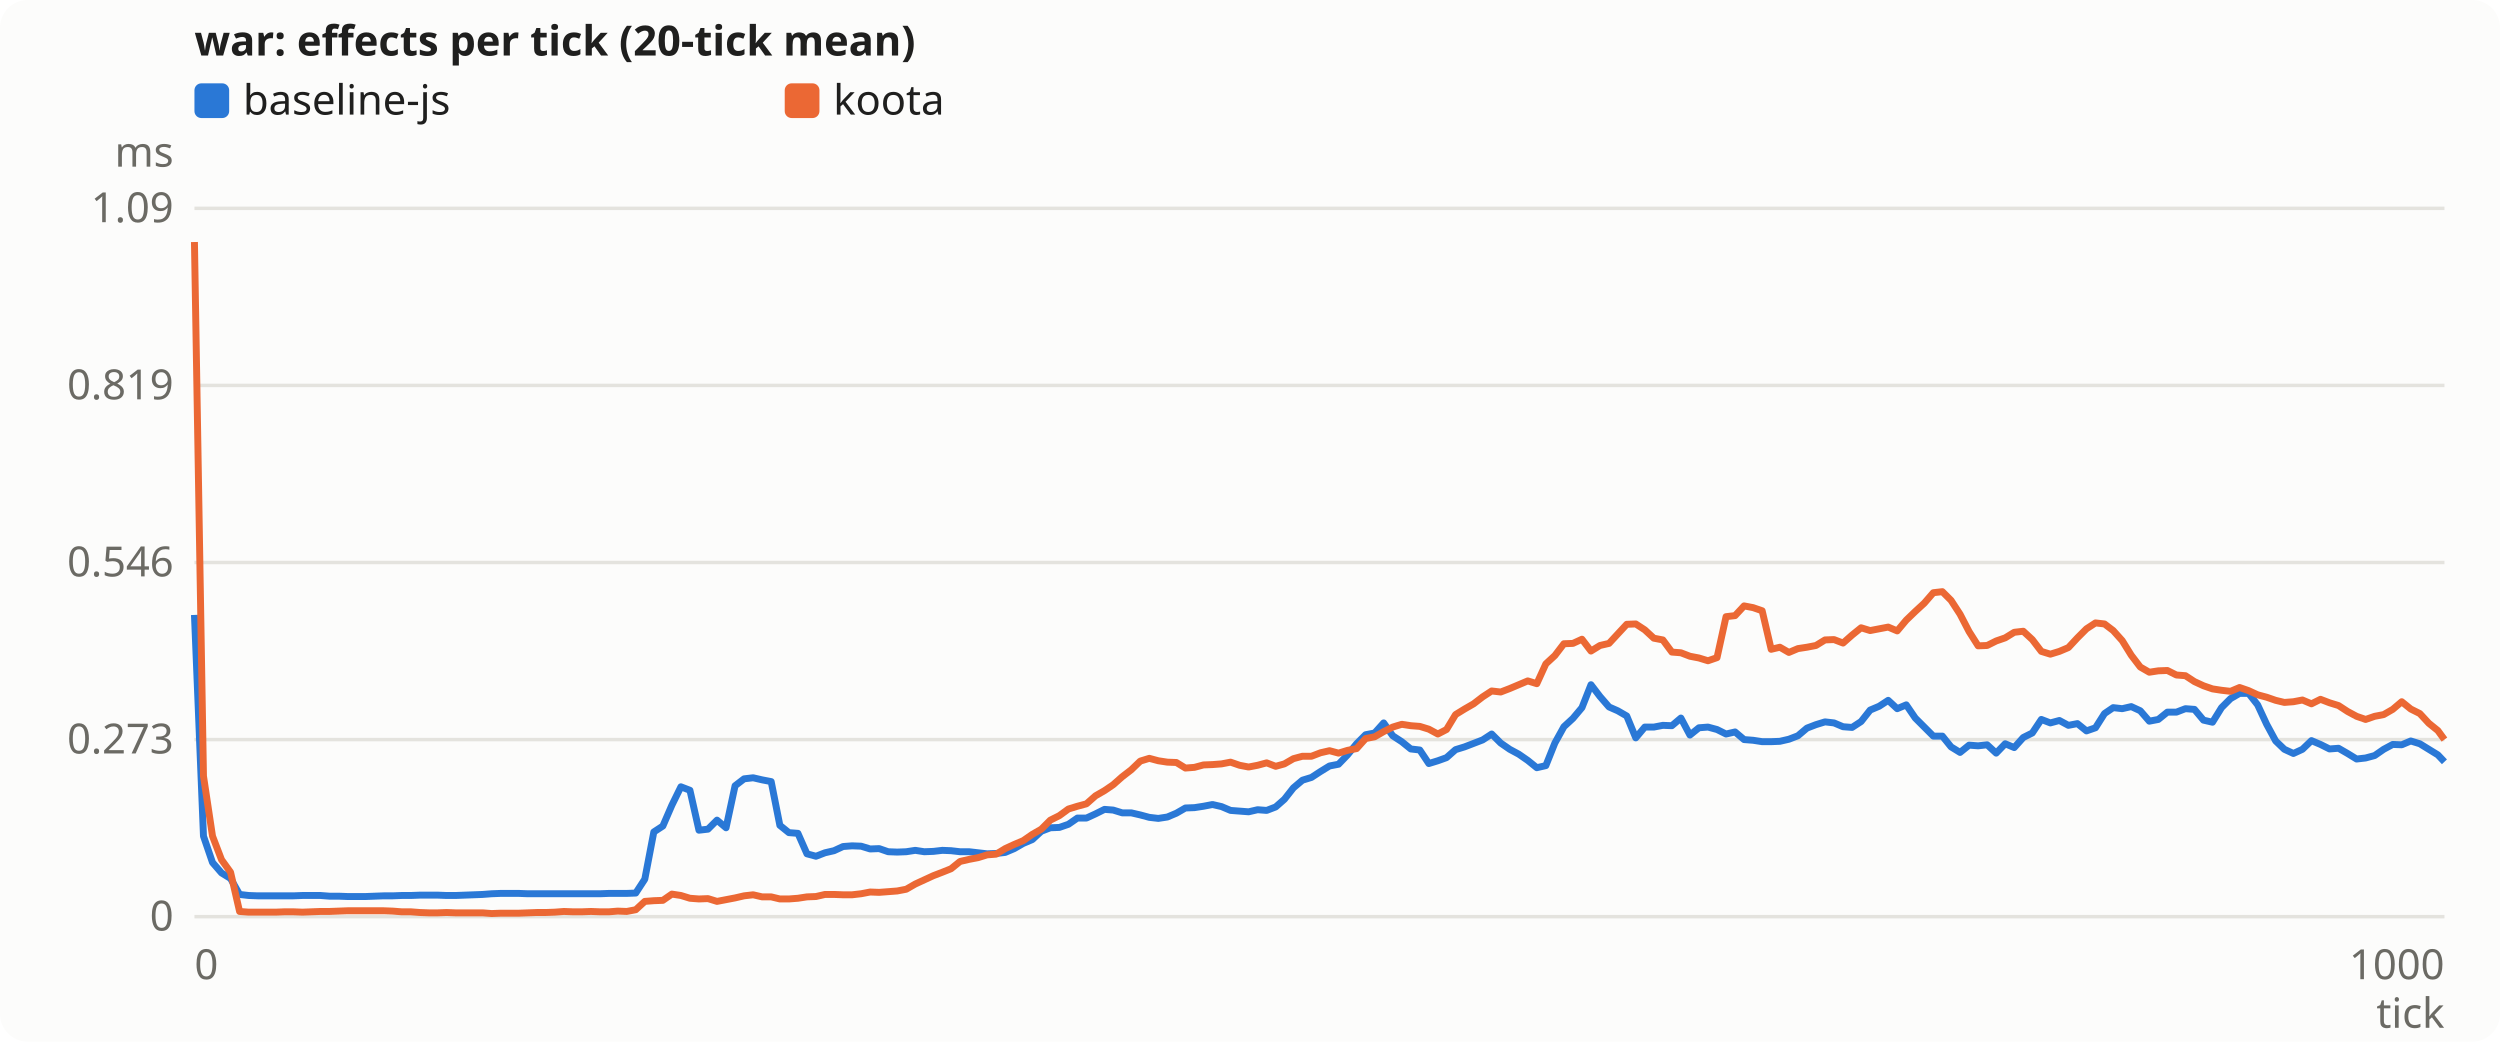
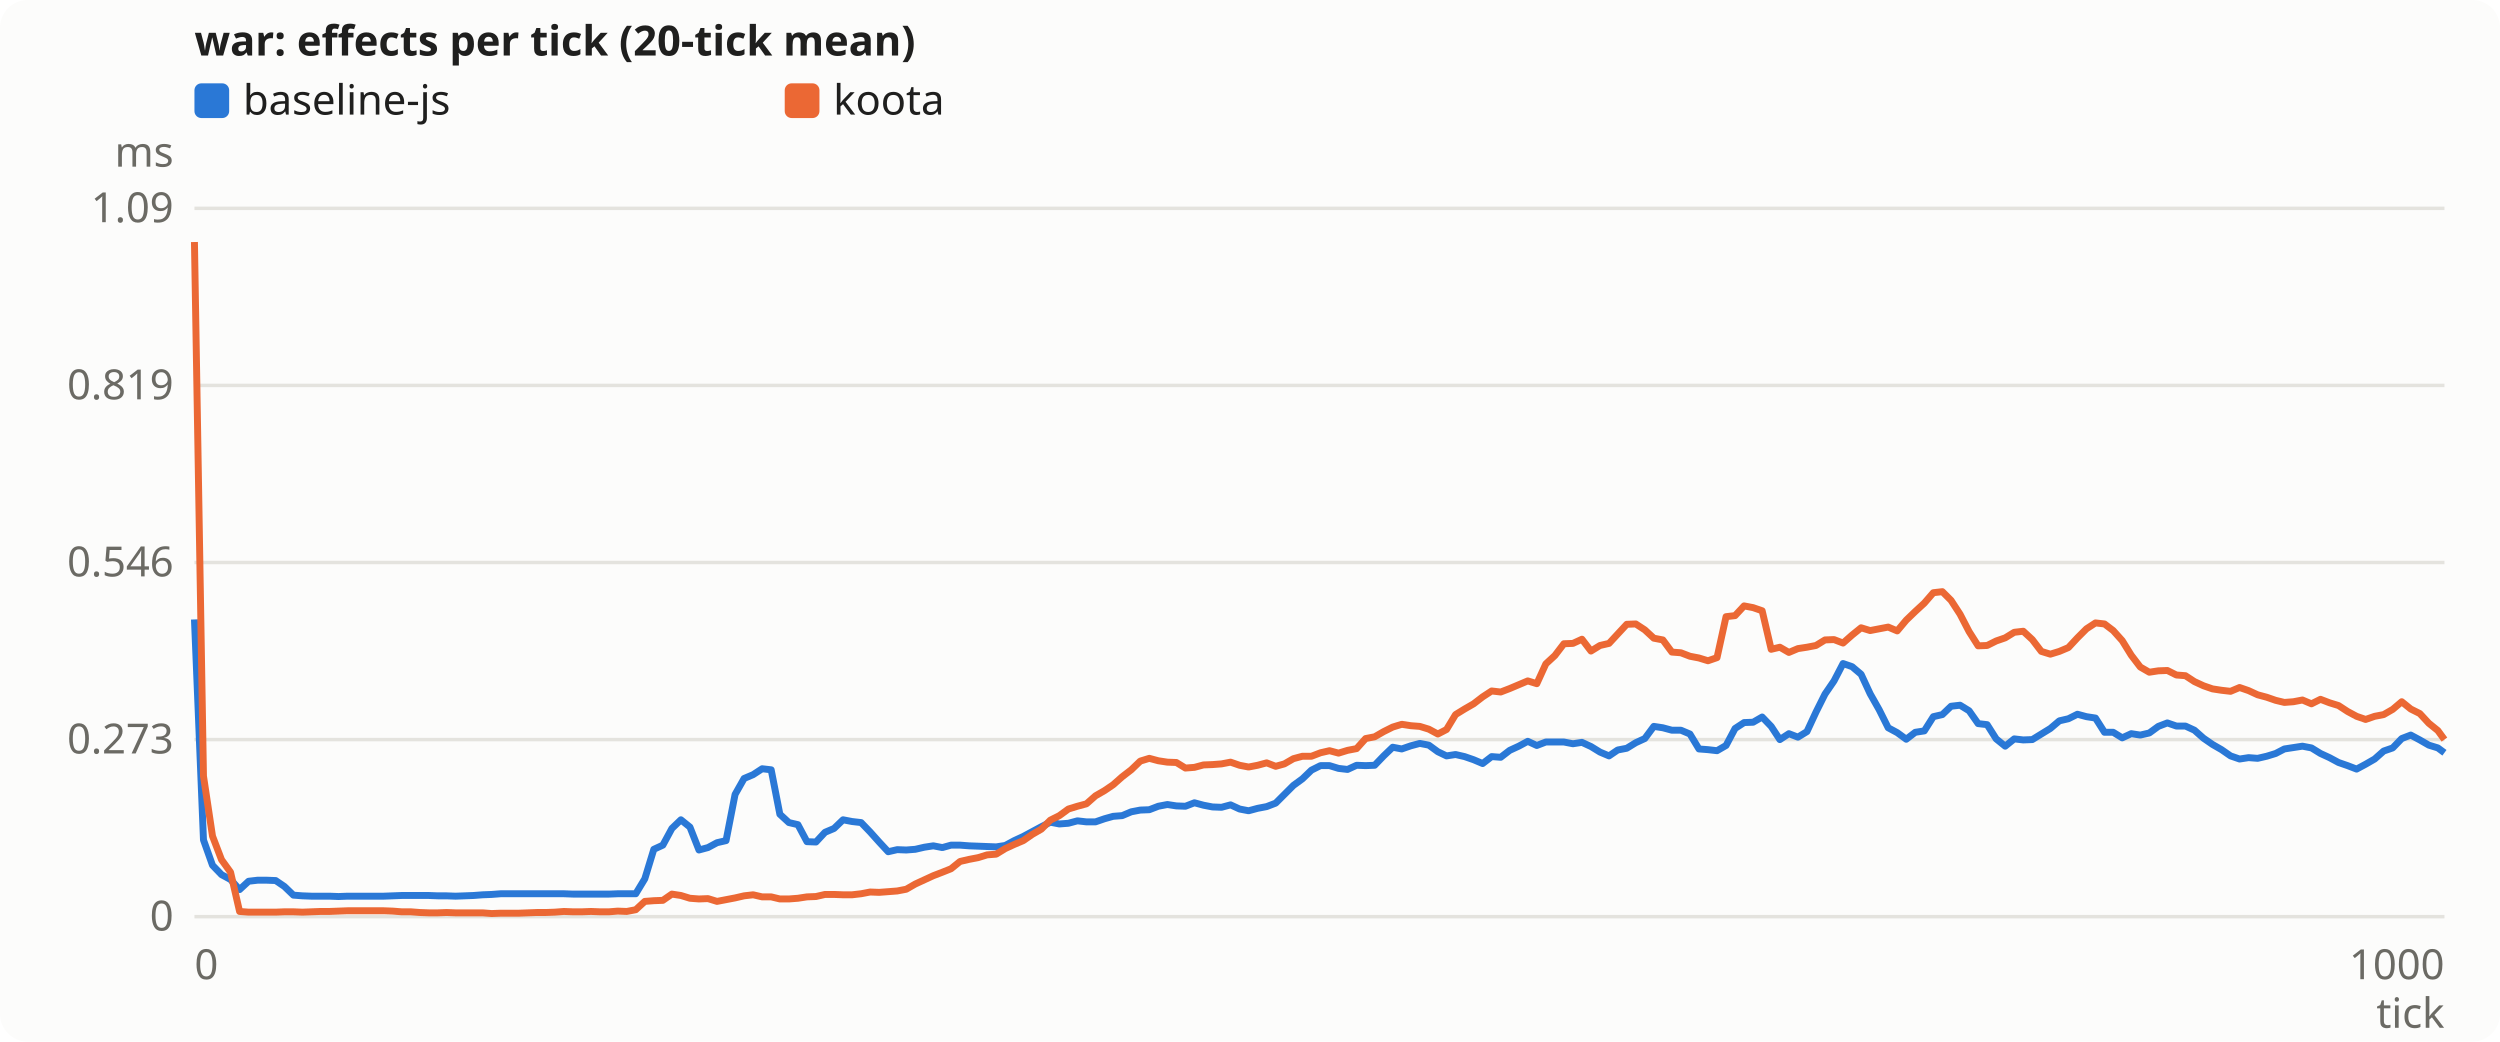
<svg xmlns="http://www.w3.org/2000/svg" viewBox="0 0 720 300" font-family="system-ui,sans-serif" font-size="12">
  <style>.bg{fill:#fcfcfb}.g{stroke:#e4e3de;stroke-width:1}.p{fill:#1f1f1e}.m{fill:#6b6a64}.s0{stroke:#2a78d6}.f0{fill:#2a78d6}.s1{stroke:#eb6834}.f1{fill:#eb6834}.s2{stroke:#1baf7a}.f2{fill:#1baf7a}.s3{stroke:#eda100}.f3{fill:#eda100}.s4{stroke:#e87ba4}.f4{fill:#e87ba4}.s5{stroke:#008300}.f5{fill:#008300}
@media (prefers-color-scheme: dark){.bg{fill:#1a1a19}.g{stroke:#33332f}.p{fill:#f0efec}.m{fill:#a3a29a}.s0{stroke:#3987e5}.f0{fill:#3987e5}.s1{stroke:#d95926}.f1{fill:#d95926}.s2{stroke:#199e70}.f2{fill:#199e70}.s3{stroke:#c98500}.f3{fill:#c98500}.s4{stroke:#d55181}.f4{fill:#d55181}.s5{stroke:#008300}.f5{fill:#008300}}</style>
  <rect class="bg" width="720" height="300" rx="8" />
  <text class="p" x="56" y="16" font-weight="600">war: effects per tick (20-tick mean)</text>
  <line class="g" x1="56" x2="704" y1="264" y2="264" />
  <text class="m" x="50" y="268" text-anchor="end">0</text>
  <line class="g" x1="56" x2="704" y1="213" y2="213" />
  <text class="m" x="50" y="217" text-anchor="end">0.273</text>
  <line class="g" x1="56" x2="704" y1="162" y2="162" />
  <text class="m" x="50" y="166" text-anchor="end">0.546</text>
  <line class="g" x1="56" x2="704" y1="111" y2="111" />
  <text class="m" x="50" y="115" text-anchor="end">0.819</text>
  <line class="g" x1="56" x2="704" y1="60" y2="60" />
  <text class="m" x="50" y="64" text-anchor="end">1.09</text>
  <text class="m" x="704" y="296" text-anchor="end">tick</text>
  <text class="m" x="50" y="48" text-anchor="end">ms</text>
  <text class="m" x="56" y="282">0</text>
  <text class="m" x="704" y="282" text-anchor="end">1000</text>
-   <polyline class="s0" fill="none" stroke-width="2" stroke-linejoin="round" points="56.0,177.1 58.6,240.8 61.2,248.4 63.8,251.4 66.4,253.0 69.0,257.6 71.6,257.9 74.2,258.0 76.8,258.0 79.4,258.0 81.9,258.0 84.5,258.0 87.1,257.9 89.7,257.9 92.3,257.9 94.9,258.1 97.5,258.1 100.1,258.2 102.7,258.2 105.3,258.2 107.9,258.1 110.5,258.0 113.1,258.0 115.7,257.9 118.3,257.9 120.9,257.8 123.5,257.8 126.1,257.8 128.6,257.9 131.2,257.9 133.8,257.8 136.4,257.7 139.0,257.6 141.6,257.4 144.2,257.3 146.8,257.3 149.4,257.3 152.0,257.4 154.6,257.4 157.2,257.4 159.8,257.4 162.4,257.4 165.0,257.4 167.6,257.4 170.2,257.4 172.8,257.4 175.4,257.3 177.9,257.3 180.5,257.3 183.1,257.2 185.7,253.2 188.3,239.6 190.9,237.9 193.5,231.9 196.1,226.6 198.7,227.6 201.3,239.1 203.9,238.8 206.5,236.2 209.1,238.4 211.7,226.3 214.3,224.3 216.9,224.0 219.5,224.6 222.1,225.1 224.6,237.7 227.2,239.8 229.8,240.0 232.4,245.9 235.0,246.6 237.6,245.6 240.2,245.0 242.8,243.8 245.4,243.6 248.0,243.7 250.6,244.5 253.2,244.4 255.8,245.3 258.4,245.4 261.0,245.3 263.6,244.9 266.2,245.3 268.8,245.2 271.4,244.9 273.9,245.0 276.5,245.3 279.1,245.3 281.7,245.6 284.3,245.9 286.9,245.8 289.5,245.5 292.1,244.4 294.7,242.9 297.3,241.8 299.9,239.4 302.5,238.4 305.1,238.3 307.7,237.4 310.3,235.6 312.9,235.6 315.5,234.4 318.1,233.1 320.6,233.3 323.2,234.1 325.8,234.1 328.4,234.7 331.0,235.4 333.6,235.7 336.2,235.3 338.8,234.2 341.4,232.7 344.0,232.6 346.6,232.2 349.2,231.7 351.8,232.3 354.4,233.4 357.0,233.6 359.6,233.8 362.2,233.2 364.8,233.4 367.4,232.4 369.9,230.2 372.5,226.9 375.1,224.7 377.7,223.9 380.3,222.2 382.9,220.6 385.5,220.1 388.1,217.4 390.7,214.2 393.3,211.6 395.9,211.1 398.5,208.2 401.1,211.9 403.7,213.6 406.3,215.7 408.9,216.0 411.5,219.9 414.1,219.1 416.6,218.2 419.2,215.9 421.8,215.1 424.4,214.1 427.0,213.1 429.6,211.4 432.2,214.0 434.8,215.8 437.4,217.2 440.0,219.0 442.6,221.1 445.2,220.5 447.8,214.0 450.4,209.3 453.0,206.9 455.6,203.8 458.2,197.2 460.8,200.6 463.4,203.6 465.9,204.7 468.5,206.2 471.1,212.5 473.7,209.4 476.3,209.4 478.9,208.9 481.5,209.0 484.1,206.8 486.7,211.7 489.3,209.6 491.9,209.4 494.5,210.1 497.1,211.4 499.7,210.8 502.3,213.0 504.9,213.2 507.5,213.6 510.1,213.6 512.6,213.5 515.2,212.9 517.8,211.9 520.4,209.7 523.0,208.7 525.6,207.9 528.2,208.2 530.8,209.3 533.4,209.5 536.0,207.8 538.6,204.5 541.2,203.4 543.8,201.7 546.4,204.1 549.0,203.0 551.6,206.8 554.2,209.4 556.8,212.0 559.4,212.0 561.9,215.1 564.5,216.7 567.1,214.6 569.7,214.8 572.3,214.5 574.9,216.9 577.5,214.2 580.1,215.3 582.7,212.4 585.3,211.1 587.9,207.2 590.5,208.2 593.1,207.5 595.7,208.9 598.3,208.4 600.9,210.5 603.5,209.6 606.1,205.5 608.6,203.8 611.2,204.1 613.8,203.5 616.4,204.7 619.0,207.7 621.6,207.2 624.2,205.1 626.8,205.1 629.4,204.1 632.0,204.3 634.6,207.4 637.2,208.0 639.8,203.8 642.4,201.2 645.0,199.7 647.6,199.7 650.2,203.0 652.8,208.6 655.4,213.4 657.9,215.8 660.5,217.0 663.1,215.8 665.7,213.3 668.3,214.4 670.9,215.7 673.5,215.5 676.1,217.0 678.7,218.6 681.3,218.3 683.9,217.6 686.5,215.8 689.1,214.4 691.7,214.5 694.3,213.4 696.9,214.2 699.5,215.8 702.1,217.4 704.0,219.4" />
+   <polyline class="s0" fill="none" stroke-width="2" stroke-linejoin="round" points="56.0,178.4 58.6,241.9 61.2,249.2 63.8,251.9 66.4,253.3 69.0,256.2 71.6,253.8 74.2,253.5 76.8,253.5 79.4,253.6 81.9,255.3 84.5,257.8 87.1,258.0 89.7,258.1 92.3,258.1 94.9,258.1 97.5,258.2 100.1,258.1 102.7,258.1 105.3,258.1 107.9,258.1 110.5,258.1 113.1,258.0 115.7,257.9 118.3,257.9 120.9,257.9 123.5,257.9 126.1,258.0 128.6,258.0 131.2,258.1 133.8,258.0 136.4,257.9 139.0,257.7 141.6,257.6 144.2,257.4 146.8,257.4 149.4,257.4 152.0,257.4 154.6,257.4 157.2,257.4 159.8,257.4 162.4,257.4 165.0,257.5 167.6,257.5 170.2,257.5 172.8,257.5 175.4,257.5 177.9,257.4 180.5,257.4 183.1,257.4 185.7,253.1 188.3,244.6 190.9,243.4 193.5,238.6 196.1,236.1 198.7,238.2 201.3,244.8 203.9,244.1 206.5,242.7 209.1,242.1 211.7,228.8 214.3,224.2 216.9,223.1 219.5,221.4 222.1,221.7 224.6,234.5 227.2,236.9 229.8,237.5 232.4,242.4 235.0,242.5 237.6,239.7 240.2,238.6 242.8,236.1 245.4,236.6 248.0,236.9 250.6,239.6 253.2,242.5 255.8,245.3 258.4,244.7 261.0,244.8 263.6,244.6 266.2,244.0 268.8,243.6 271.4,244.1 273.9,243.4 276.5,243.4 279.1,243.6 281.7,243.7 284.3,243.8 286.9,243.9 289.5,243.5 292.1,242.1 294.7,240.9 297.3,239.5 299.9,238.1 302.5,236.8 305.1,237.3 307.7,237.1 310.3,236.4 312.9,236.7 315.5,236.7 318.1,235.8 320.6,235.1 323.2,234.9 325.8,233.8 328.4,233.3 331.0,233.2 333.6,232.2 336.2,231.7 338.8,232.1 341.4,232.2 344.0,231.2 346.6,231.9 349.2,232.4 351.8,232.5 354.4,231.8 357.0,233.0 359.6,233.5 362.2,232.8 364.8,232.3 367.4,231.3 369.9,228.8 372.5,226.2 375.1,224.3 377.7,221.8 380.3,220.5 382.9,220.5 385.5,221.3 388.1,221.6 390.7,220.4 393.3,220.5 395.9,220.4 398.5,217.7 401.1,215.2 403.7,215.7 406.3,214.8 408.9,214.1 411.5,214.6 414.1,216.5 416.6,217.7 419.2,217.3 421.8,217.9 424.4,218.8 427.0,219.9 429.6,217.9 432.2,218.1 434.8,216.1 437.4,214.9 440.0,213.5 442.6,214.7 445.2,213.7 447.8,213.7 450.4,213.7 453.0,214.2 455.6,213.8 458.2,215.0 460.8,216.6 463.4,217.7 465.9,216.0 468.5,215.5 471.1,213.9 473.7,212.7 476.3,209.2 478.9,209.6 481.5,210.3 484.1,210.3 486.7,211.4 489.3,215.7 491.9,215.9 494.5,216.2 497.1,214.7 499.7,209.8 502.3,208.1 504.9,208.0 507.5,206.5 510.1,209.2 512.6,213.0 515.2,211.3 517.8,212.3 520.4,210.7 523.0,205.1 525.6,199.9 528.2,196.1 530.8,191.1 533.4,192.0 536.0,194.2 538.6,199.8 541.2,204.4 543.8,209.6 546.4,211.0 549.0,212.9 551.6,210.9 554.2,210.5 556.8,206.4 559.4,205.8 561.9,203.4 564.5,203.1 567.1,204.7 569.7,208.4 572.3,208.7 574.9,212.8 577.5,214.9 580.1,212.8 582.7,213.1 585.3,213.0 587.9,211.4 590.5,209.8 593.1,207.6 595.7,207.0 598.3,205.7 600.9,206.4 603.5,206.8 606.1,210.9 608.6,210.9 611.2,212.5 613.8,211.3 616.4,211.7 619.0,211.1 621.6,209.2 624.2,208.2 626.8,209.1 629.4,209.1 632.0,210.3 634.6,212.6 637.2,214.4 639.8,215.9 642.4,217.7 645.0,218.6 647.6,218.2 650.2,218.4 652.8,217.8 655.4,217.0 657.9,215.7 660.5,215.3 663.1,214.9 665.7,215.4 668.3,217.0 670.9,218.2 673.5,219.6 676.1,220.5 678.7,221.5 681.3,220.1 683.9,218.6 686.5,216.3 689.1,215.4 691.7,212.7 694.3,211.7 696.9,213.1 699.5,214.6 702.1,215.4 704.0,216.8" />
  <polyline class="s1" fill="none" stroke-width="2" stroke-linejoin="round" points="56.0,69.7 58.6,223.5 61.2,240.8 63.8,247.6 66.4,251.2 69.0,262.5 71.6,262.7 74.2,262.7 76.8,262.7 79.4,262.7 81.9,262.6 84.5,262.6 87.1,262.7 89.7,262.6 92.3,262.5 94.9,262.5 97.5,262.4 100.1,262.3 102.7,262.3 105.3,262.3 107.9,262.3 110.5,262.3 113.1,262.4 115.7,262.6 118.3,262.6 120.9,262.8 123.5,262.9 126.1,262.9 128.6,262.8 131.2,262.9 133.8,262.9 136.4,262.9 139.0,262.9 141.6,263.1 144.2,263.0 146.8,263.0 149.4,263.0 152.0,262.9 154.6,262.8 157.2,262.8 159.8,262.7 162.4,262.5 165.0,262.6 167.6,262.6 170.2,262.5 172.8,262.6 175.4,262.6 177.9,262.4 180.5,262.5 183.1,262.0 185.7,259.6 188.3,259.4 190.9,259.3 193.5,257.5 196.1,257.9 198.7,258.7 201.3,258.9 203.9,258.8 206.5,259.6 209.1,259.1 211.7,258.6 214.3,258.0 216.9,257.7 219.5,258.3 222.1,258.3 224.6,258.9 227.2,258.9 229.8,258.7 232.4,258.3 235.0,258.2 237.6,257.6 240.2,257.6 242.8,257.7 245.4,257.7 248.0,257.4 250.6,256.9 253.2,257.0 255.8,256.8 258.4,256.6 261.0,256.1 263.6,254.6 266.2,253.4 268.8,252.2 271.4,251.2 273.9,250.2 276.5,248.1 279.1,247.5 281.7,247.0 284.3,246.2 286.9,246.0 289.5,244.4 292.1,243.2 294.7,242.1 297.3,240.3 299.9,238.8 302.5,236.2 305.1,234.9 307.7,233.0 310.3,232.2 312.9,231.5 315.5,229.2 318.1,227.7 320.6,226.0 323.2,223.7 325.8,221.7 328.4,219.2 331.0,218.4 333.6,219.1 336.2,219.5 338.8,219.6 341.4,221.2 344.0,221.0 346.6,220.3 349.2,220.2 351.8,220.0 354.4,219.5 357.0,220.4 359.6,220.9 362.2,220.4 364.8,219.7 367.4,220.7 369.9,220.0 372.5,218.5 375.1,217.8 377.7,217.8 380.3,216.8 382.9,216.2 385.5,216.9 388.1,216.1 390.7,215.6 393.3,212.7 395.9,212.2 398.5,210.7 401.1,209.4 403.7,208.6 406.3,209.0 408.9,209.2 411.5,210.0 414.1,211.4 416.6,210.1 419.2,205.8 421.8,204.2 424.4,202.7 427.0,200.7 429.6,199.0 432.2,199.3 434.8,198.3 437.4,197.2 440.0,196.1 442.6,196.9 445.2,191.2 447.8,188.8 450.4,185.4 453.0,185.3 455.6,184.1 458.2,187.5 460.8,185.9 463.4,185.3 465.9,182.6 468.5,179.8 471.1,179.7 473.7,181.4 476.3,183.8 478.9,184.3 481.5,187.8 484.1,188.0 486.7,189.0 489.3,189.5 491.9,190.3 494.5,189.4 497.1,177.6 499.7,177.3 502.3,174.5 504.9,175.0 507.5,175.9 510.1,187.0 512.6,186.4 515.2,187.9 517.8,186.8 520.4,186.4 523.0,185.9 525.6,184.3 528.2,184.2 530.8,185.2 533.4,182.9 536.0,180.8 538.6,181.6 541.2,181.1 543.8,180.6 546.4,181.7 549.0,178.6 551.6,176.1 554.2,173.7 556.8,170.7 559.4,170.4 561.9,172.9 564.5,176.9 567.1,181.9 569.7,186.0 572.3,185.9 574.9,184.6 577.5,183.7 580.1,182.1 582.7,181.8 585.3,184.2 587.9,187.6 590.5,188.4 593.1,187.6 595.7,186.5 598.3,183.7 600.9,181.1 603.5,179.4 606.1,179.7 608.6,181.6 611.2,184.5 613.8,188.7 616.4,192.1 619.0,193.6 621.6,193.2 624.2,193.1 626.8,194.4 629.4,194.6 632.0,196.3 634.6,197.5 637.2,198.4 639.8,198.8 642.4,199.1 645.0,198.0 647.6,198.9 650.2,200.1 652.8,200.8 655.4,201.7 657.9,202.3 660.5,202.1 663.1,201.6 665.7,202.7 668.3,201.4 670.9,202.4 673.5,203.2 676.1,204.9 678.7,206.3 681.3,207.2 683.9,206.3 686.5,205.8 689.1,204.3 691.7,202.1 694.3,204.2 696.9,205.5 699.5,208.3 702.1,210.4 704.0,213.0" />
  <rect class="f0" x="56" y="24" width="10" height="10" rx="2" />
  <text class="p" x="70" y="33">baseline-js</text>
  <rect class="f1" x="226" y="24" width="10" height="10" rx="2" />
  <text class="p" x="240" y="33">koota</text>
</svg>
